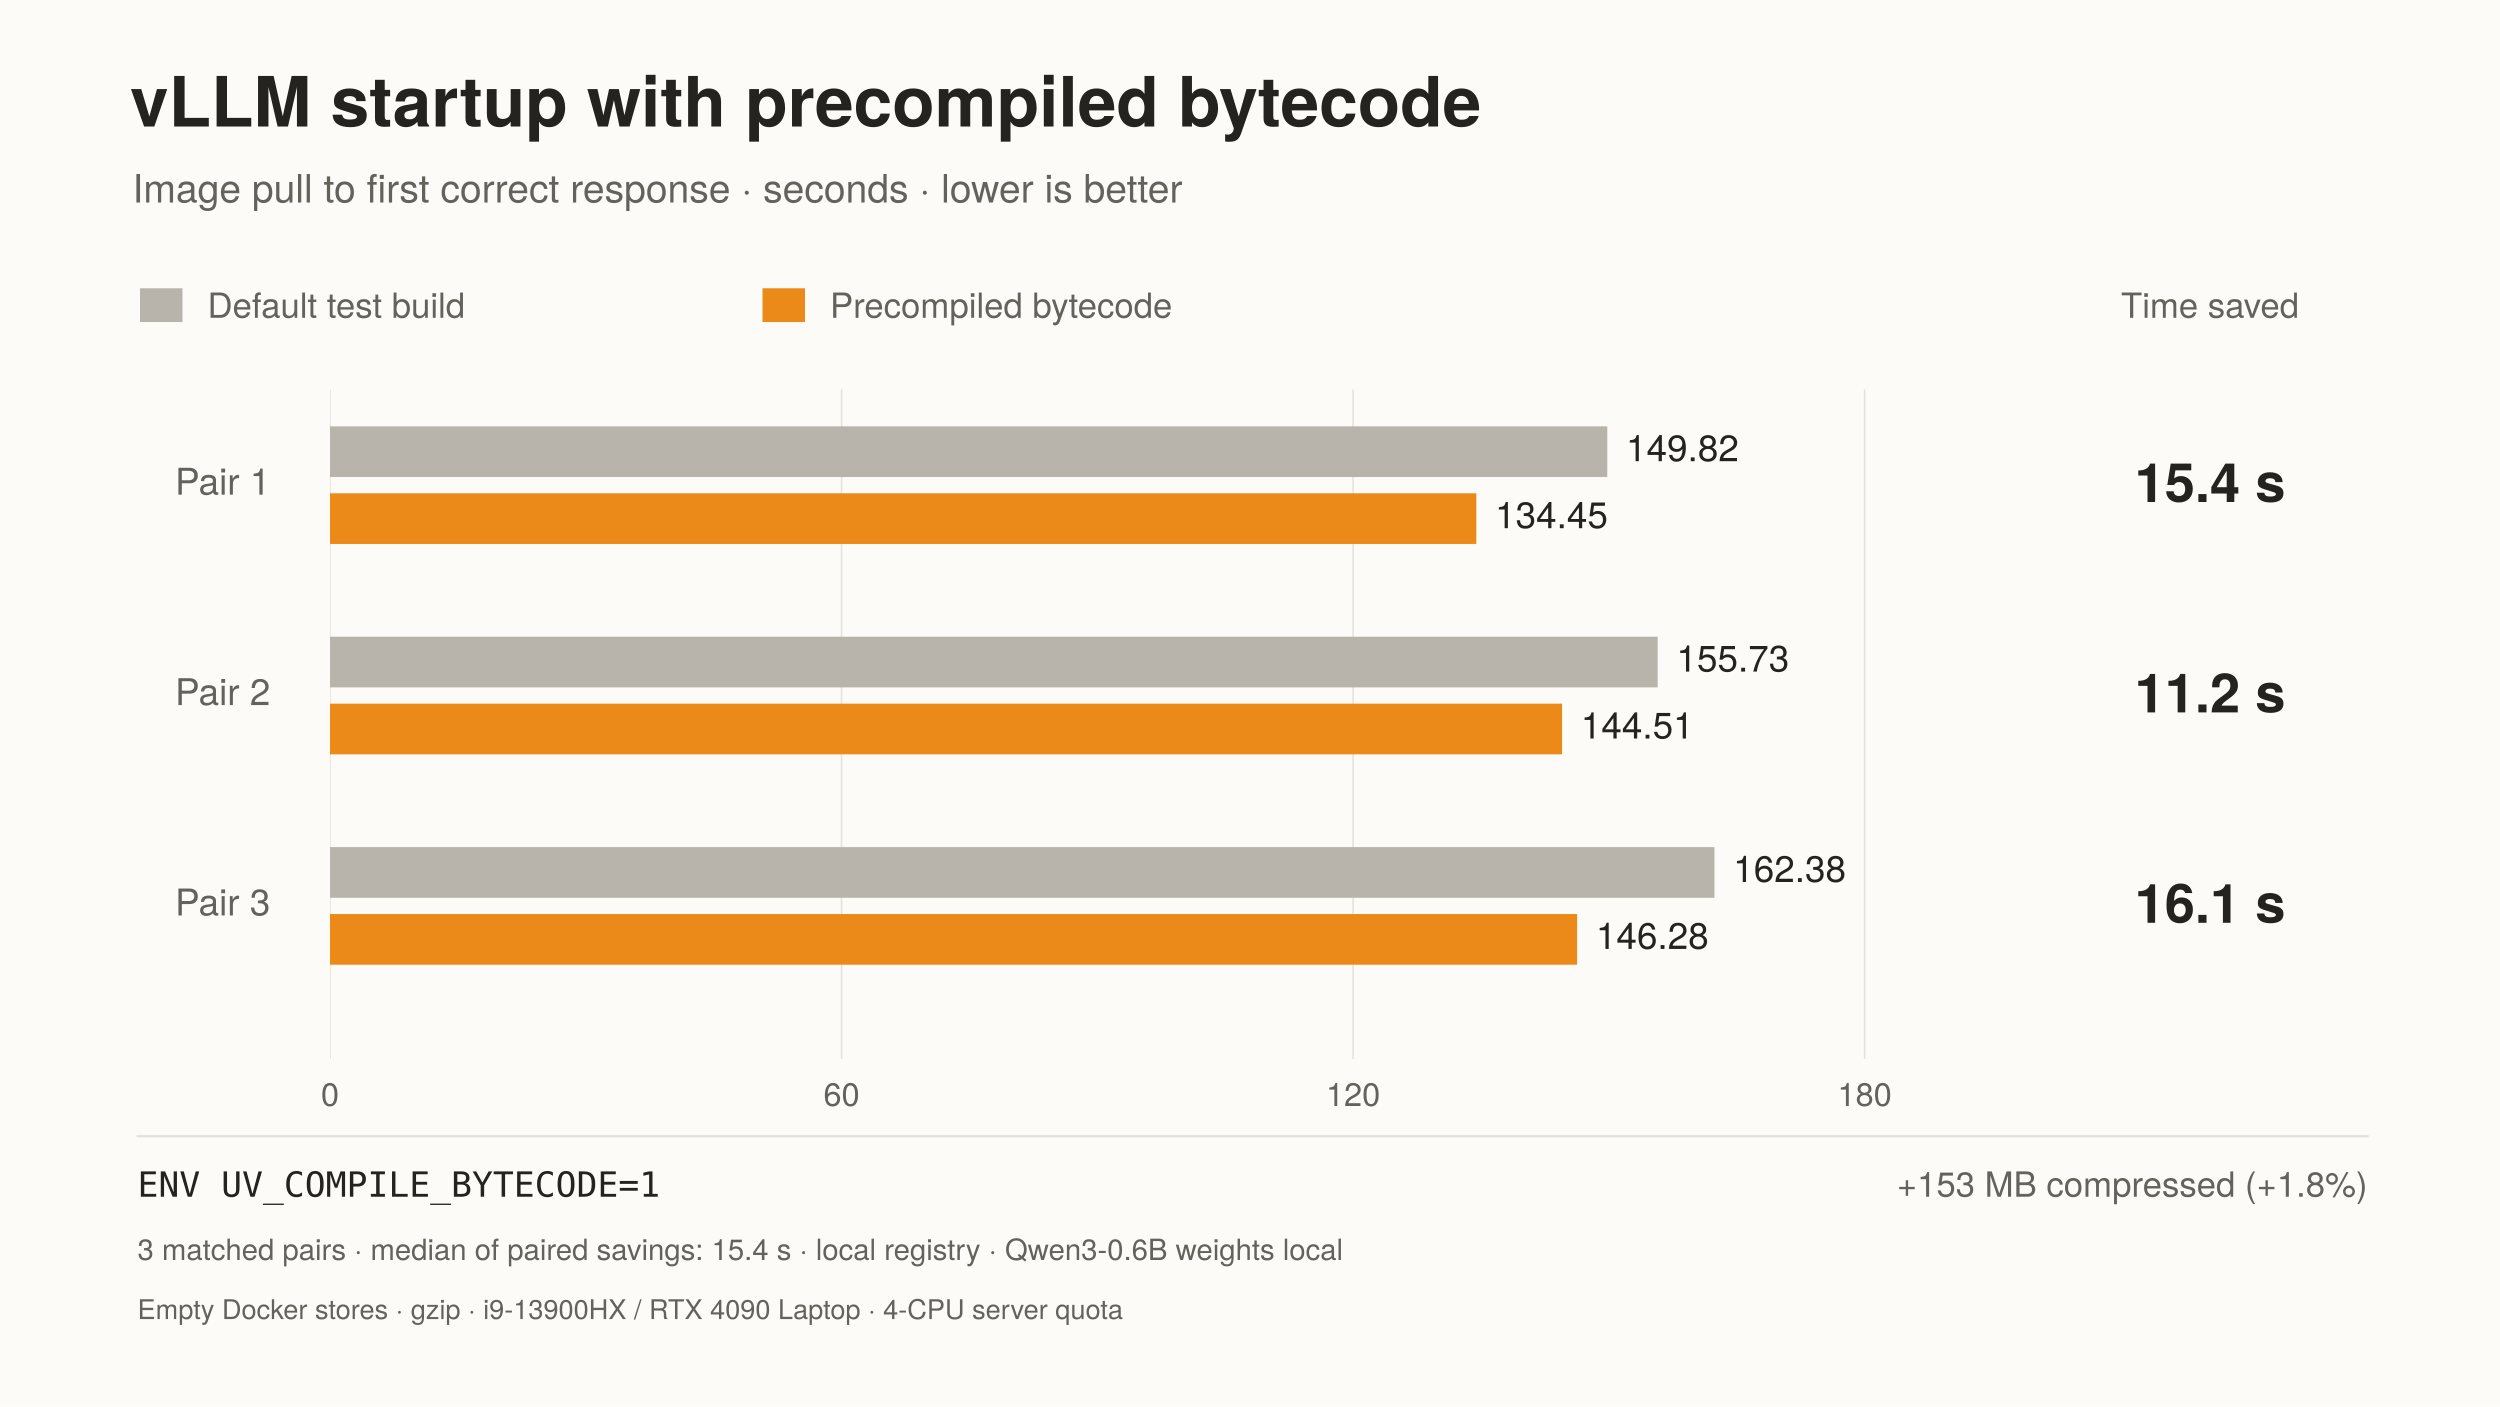
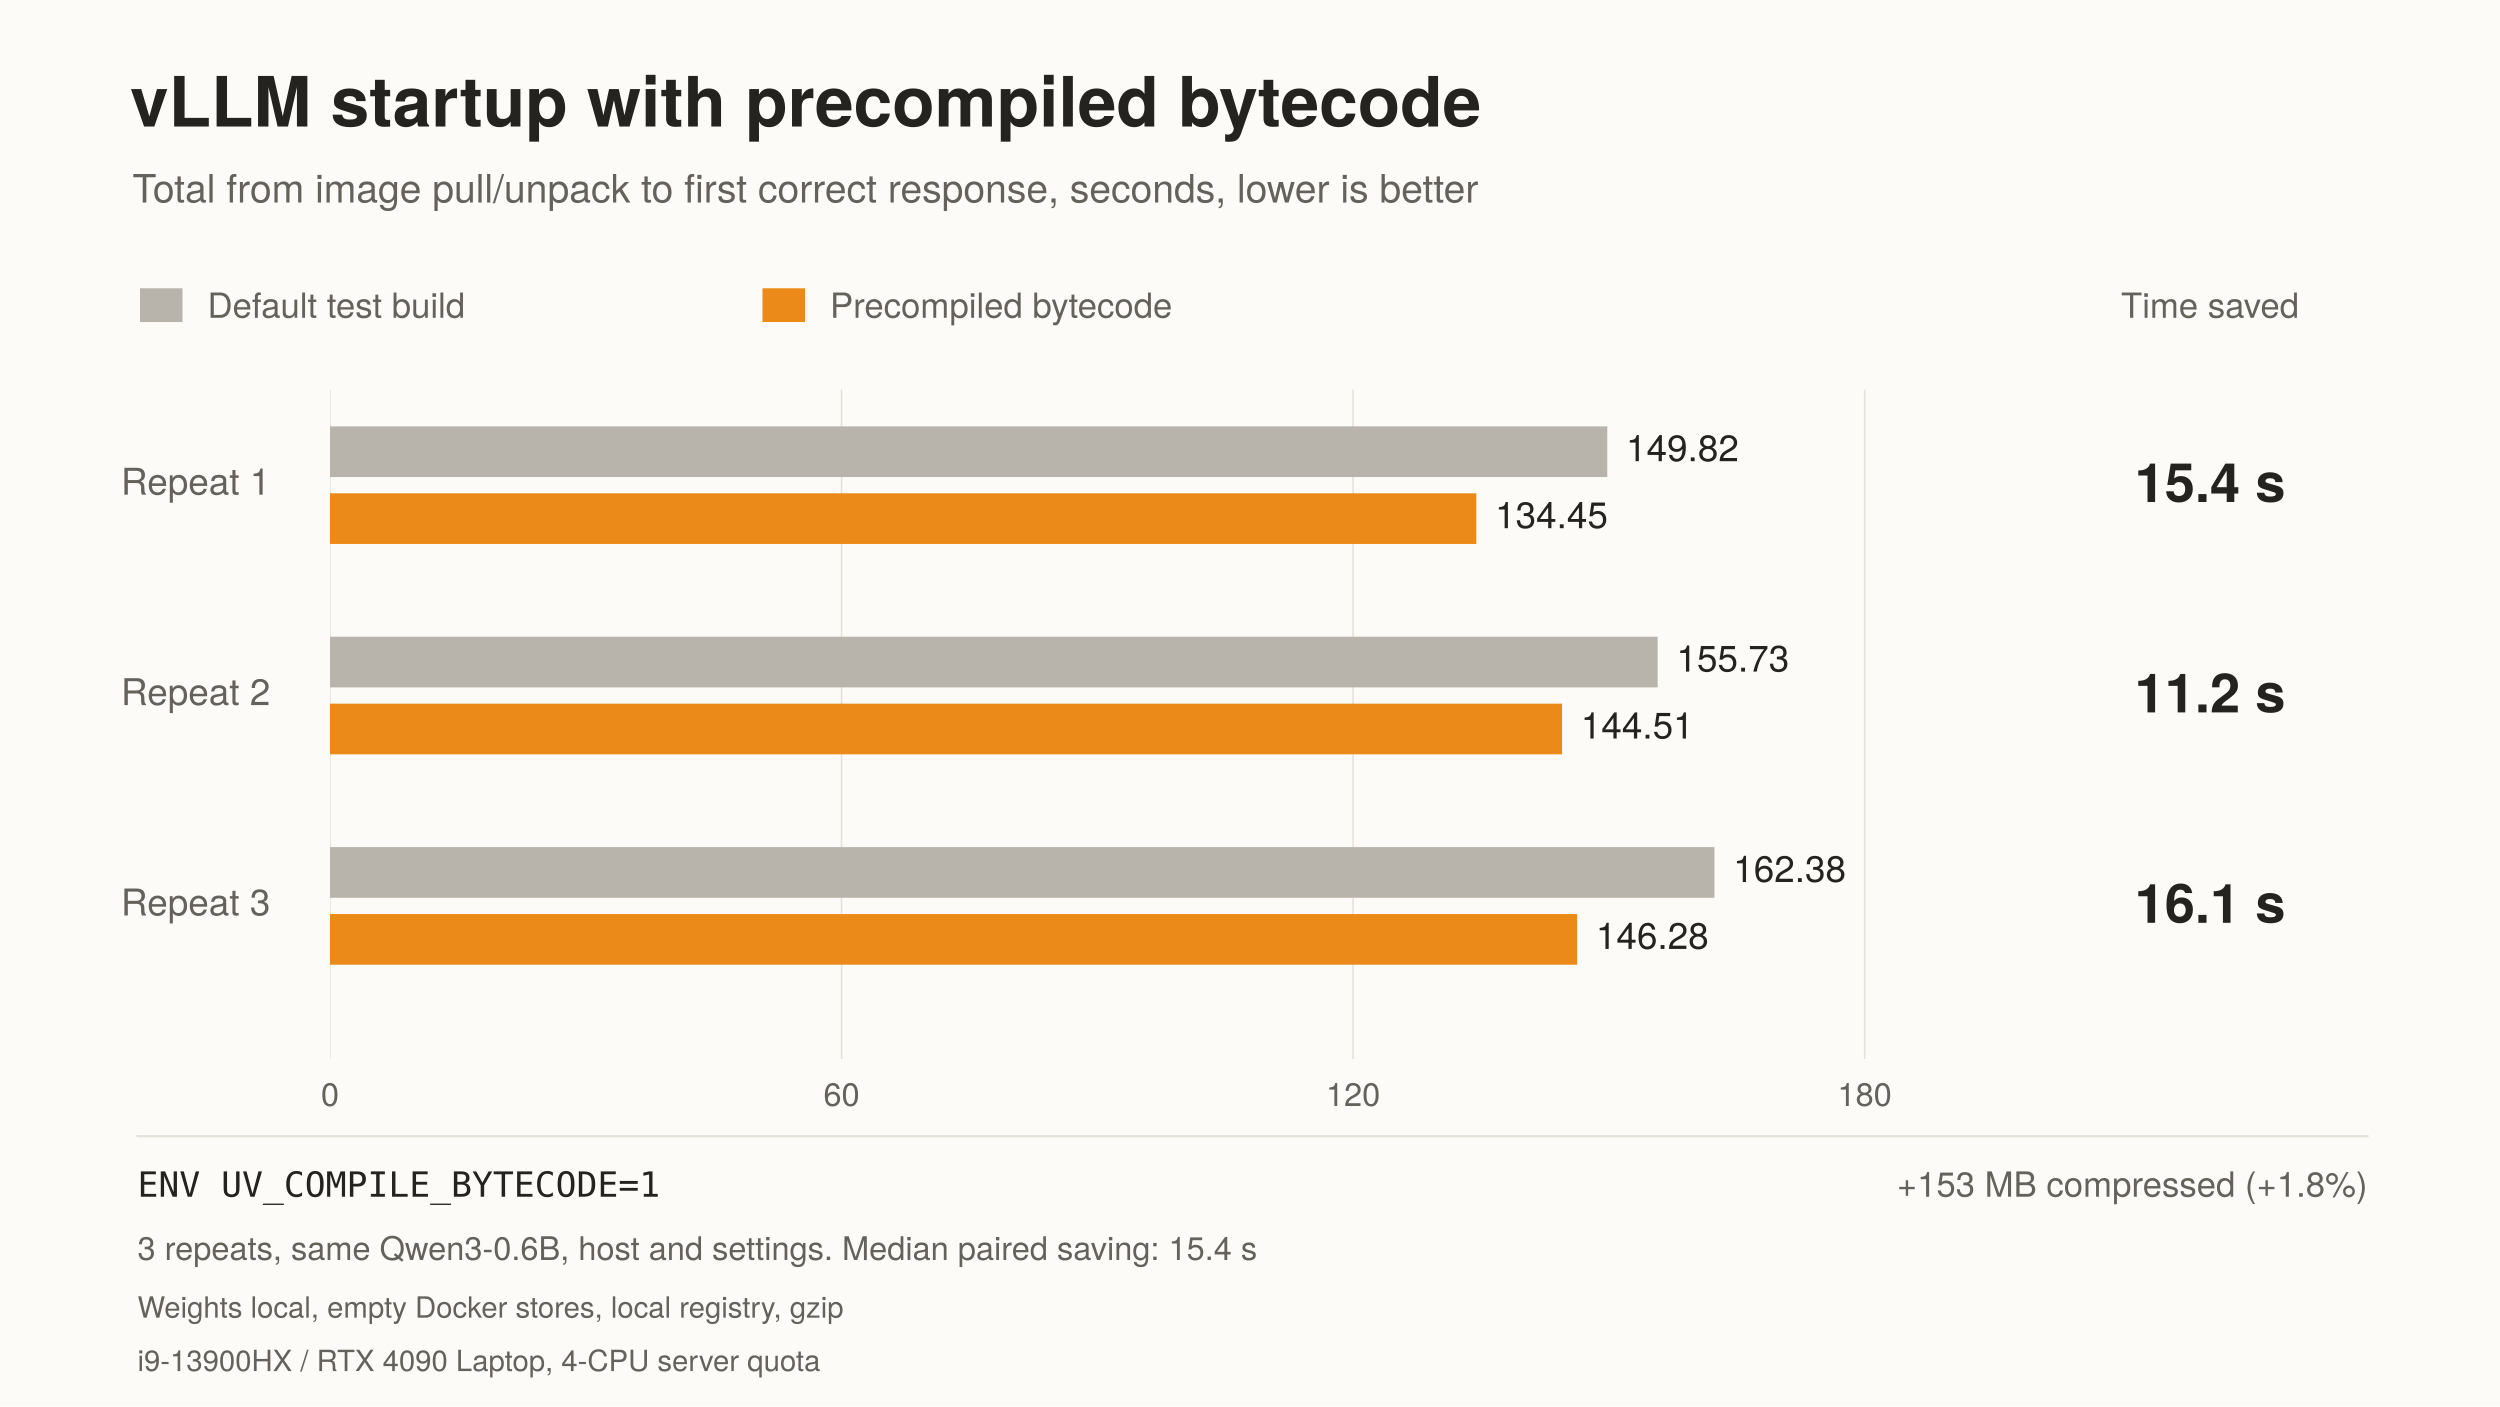
<svg xmlns="http://www.w3.org/2000/svg" width="1152pt" height="648pt" viewBox="0 0 1152 648" version="1.1">
  <defs>
    <style type="text/css">*{stroke-linejoin: round; stroke-linecap: butt}</style>
  </defs>
  <g id="figure_1">
    <g id="patch_1">
      <path d="M 0 648  L 1152 648  L 1152 0  L 0 0  z " style="fill: #fcfbf8" />
    </g>
    <g id="axes_1">
      <g id="patch_2">
        <path d="M 152.064 487.944  L 918.144 487.944  L 918.144 179.496  L 152.064 179.496  z " style="fill: #fcfbf8" />
      </g>
      <g id="matplotlib.axis_1">
        <g id="xtick_1">
          <g id="line2d_1">
-             <path d="M 152.064 487.944  L 152.064 179.496  " clip-path="url(#pc4a678cd77)" style="fill: none; stroke: #e5e0d8; stroke-width: 0.7; stroke-linecap: square" />
+             <path d="M 152.064 487.944  L 152.064 179.496  " clip-path="url(#p7cc29306e3)" style="fill: none; stroke: #e5e0d8; stroke-width: 0.7; stroke-linecap: square" />
          </g>
          <g id="line2d_2" />
          <g id="text_1">
            <text style="font-size: 15px; font-family: 'Helvetica Neue'; text-anchor: middle; fill: #65615b" x="152.064" y="509.655" transform="rotate(-0 152.064 509.6549)">0</text>
          </g>
        </g>
        <g id="xtick_2">
          <g id="line2d_3">
-             <path d="M 387.781 487.944  L 387.781 179.496  " clip-path="url(#pc4a678cd77)" style="fill: none; stroke: #e5e0d8; stroke-width: 0.7; stroke-linecap: square" />
+             <path d="M 387.781 487.944  L 387.781 179.496  " clip-path="url(#p7cc29306e3)" style="fill: none; stroke: #e5e0d8; stroke-width: 0.7; stroke-linecap: square" />
          </g>
          <g id="line2d_4" />
          <g id="text_2">
            <text style="font-size: 15px; font-family: 'Helvetica Neue'; text-anchor: middle; fill: #65615b" x="387.781" y="509.655" transform="rotate(-0 387.7809 509.6549)">60</text>
          </g>
        </g>
        <g id="xtick_3">
          <g id="line2d_5">
-             <path d="M 623.498 487.944  L 623.498 179.496  " clip-path="url(#pc4a678cd77)" style="fill: none; stroke: #e5e0d8; stroke-width: 0.7; stroke-linecap: square" />
+             <path d="M 623.498 487.944  L 623.498 179.496  " clip-path="url(#p7cc29306e3)" style="fill: none; stroke: #e5e0d8; stroke-width: 0.7; stroke-linecap: square" />
          </g>
          <g id="line2d_6" />
          <g id="text_3">
            <text style="font-size: 15px; font-family: 'Helvetica Neue'; text-anchor: middle; fill: #65615b" x="623.498" y="509.655" transform="rotate(-0 623.4978 509.6549)">120</text>
          </g>
        </g>
        <g id="xtick_4">
          <g id="line2d_7">
-             <path d="M 859.215 487.944  L 859.215 179.496  " clip-path="url(#pc4a678cd77)" style="fill: none; stroke: #e5e0d8; stroke-width: 0.7; stroke-linecap: square" />
+             <path d="M 859.215 487.944  L 859.215 179.496  " clip-path="url(#p7cc29306e3)" style="fill: none; stroke: #e5e0d8; stroke-width: 0.7; stroke-linecap: square" />
          </g>
          <g id="line2d_8" />
          <g id="text_4">
            <text style="font-size: 15px; font-family: 'Helvetica Neue'; text-anchor: middle; fill: #65615b" x="859.215" y="509.655" transform="rotate(-0 859.2148 509.6549)">180</text>
          </g>
        </g>
      </g>
      <g id="matplotlib.axis_2" />
      <g id="patch_3">
-         <path d="M 152.064 219.815  L 740.632 219.815  L 740.632 196.461  L 152.064 196.461  z " clip-path="url(#pc4a678cd77)" style="fill: #b9b4ab" />
+         <path d="M 152.064 219.815  L 740.632 219.815  L 740.632 196.461  L 152.064 196.461  z " clip-path="url(#p7cc29306e3)" style="fill: #b9b4ab" />
      </g>
      <g id="patch_4">
-         <path d="M 152.064 250.659  L 680.286 250.659  L 680.286 227.305  L 152.064 227.305  z " clip-path="url(#pc4a678cd77)" style="fill: #eb8a19" />
+         <path d="M 152.064 250.659  L 680.286 250.659  L 680.286 227.305  L 152.064 227.305  z " clip-path="url(#p7cc29306e3)" style="fill: #eb8a19" />
      </g>
      <g id="patch_5">
-         <path d="M 152.064 316.755  L 763.854 316.755  L 763.854 293.401  L 152.064 293.401  z " clip-path="url(#pc4a678cd77)" style="fill: #b9b4ab" />
+         <path d="M 152.064 316.755  L 763.854 316.755  L 763.854 293.401  L 152.064 293.401  z " clip-path="url(#p7cc29306e3)" style="fill: #b9b4ab" />
      </g>
      <g id="patch_6">
-         <path d="M 152.064 347.6  L 719.803 347.6  L 719.803 324.246  L 152.064 324.246  z " clip-path="url(#pc4a678cd77)" style="fill: #eb8a19" />
+         <path d="M 152.064 347.6  L 719.803 347.6  L 719.803 324.246  L 152.064 324.246  z " clip-path="url(#p7cc29306e3)" style="fill: #eb8a19" />
      </g>
      <g id="patch_7">
-         <path d="M 152.064 413.696  L 790.012 413.696  L 790.012 390.342  L 152.064 390.342  z " clip-path="url(#pc4a678cd77)" style="fill: #b9b4ab" />
+         <path d="M 152.064 413.696  L 790.012 413.696  L 790.012 390.342  L 152.064 390.342  z " clip-path="url(#p7cc29306e3)" style="fill: #b9b4ab" />
      </g>
      <g id="patch_8">
-         <path d="M 152.064 444.541  L 726.744 444.541  L 726.744 421.187  L 152.064 421.187  z " clip-path="url(#pc4a678cd77)" style="fill: #eb8a19" />
+         <path d="M 152.064 444.541  L 726.744 444.541  L 726.744 421.187  L 152.064 421.187  z " clip-path="url(#p7cc29306e3)" style="fill: #eb8a19" />
      </g>
      <g id="text_5">
-         <text style="font-size: 17px; font-family: 'Helvetica Neue'; text-anchor: end; fill: #65615b" x="124.564" y="227.955" transform="rotate(-0 124.5637 227.9548)">Pair 1</text>
+         <text style="font-size: 17px; font-family: 'Helvetica Neue'; text-anchor: end; fill: #65615b" x="124.564" y="227.955" transform="rotate(-0 124.5637 227.9548)">Repeat 1</text>
      </g>
      <g id="text_6">
        <text style="font-weight: 500; font-size: 17px; font-family: 'Helvetica Neue'; text-anchor: start; fill: #242320" x="749.275" y="212.532" transform="rotate(-0 749.2749 212.5324)">149.82</text>
      </g>
      <g id="text_7">
        <text style="font-weight: 500; font-size: 17px; font-family: 'Helvetica Neue'; text-anchor: start; fill: #242320" x="688.929" y="243.377" transform="rotate(-0 688.9289 243.3772)">134.45</text>
      </g>
      <g id="text_8">
-         <text style="font-size: 17px; font-family: 'Helvetica Neue'; text-anchor: end; fill: #65615b" x="124.564" y="324.896" transform="rotate(-0 124.5637 324.8956)">Pair 2</text>
+         <text style="font-size: 17px; font-family: 'Helvetica Neue'; text-anchor: end; fill: #65615b" x="124.564" y="324.896" transform="rotate(-0 124.5637 324.8956)">Repeat 2</text>
      </g>
      <g id="text_9">
        <text style="font-weight: 500; font-size: 17px; font-family: 'Helvetica Neue'; text-anchor: start; fill: #242320" x="772.496" y="309.473" transform="rotate(-0 772.4965 309.4732)">155.73</text>
      </g>
      <g id="text_10">
        <text style="font-weight: 500; font-size: 17px; font-family: 'Helvetica Neue'; text-anchor: start; fill: #242320" x="728.446" y="340.318" transform="rotate(-0 728.4458 340.318)">144.51</text>
      </g>
      <g id="text_11">
-         <text style="font-size: 17px; font-family: 'Helvetica Neue'; text-anchor: end; fill: #65615b" x="124.564" y="421.836" transform="rotate(-0 124.5637 421.8364)">Pair 3</text>
+         <text style="font-size: 17px; font-family: 'Helvetica Neue'; text-anchor: end; fill: #65615b" x="124.564" y="421.836" transform="rotate(-0 124.5637 421.8364)">Repeat 3</text>
      </g>
      <g id="text_12">
        <text style="font-weight: 500; font-size: 17px; font-family: 'Helvetica Neue'; text-anchor: start; fill: #242320" x="798.655" y="406.414" transform="rotate(-0 798.6551 406.414)">162.38</text>
      </g>
      <g id="text_13">
        <text style="font-weight: 500; font-size: 17px; font-family: 'Helvetica Neue'; text-anchor: start; fill: #242320" x="735.387" y="437.259" transform="rotate(-0 735.3872 437.2588)">146.28</text>
      </g>
    </g>
    <g id="patch_9">
      <path d="M 64.512 148.392  L 84.096 148.392  L 84.096 132.84  L 64.512 132.84  z " style="fill: #b9b4ab" />
    </g>
    <g id="patch_10">
      <path d="M 351.36 148.392  L 370.944 148.392  L 370.944 132.84  L 351.36 132.84  z " style="fill: #eb8a19" />
    </g>
    <g id="line2d_9">
      <path d="M 63.36 523.584  L 1090.944 523.584  " style="fill: none; stroke: #e5e0d8; stroke-linecap: square" />
    </g>
    <g id="text_14">
      <text style="font-weight: 700; font-size: 32px; font-family: 'Helvetica Neue'; text-anchor: start; fill: #242320" x="59.904" y="58.32" transform="rotate(-0 59.904 58.32)">vLLM startup with precompiled bytecode</text>
    </g>
    <g id="text_15">
-       <text style="font-size: 18px; font-family: 'Helvetica Neue'; text-anchor: start; fill: #65615b" x="61.056" y="93.312" transform="rotate(-0 61.056 93.312)">Image pull to first correct response · seconds · lower is better</text>
+       <text style="font-size: 18px; font-family: 'Helvetica Neue'; text-anchor: start; fill: #65615b" x="61.056" y="93.312" transform="rotate(-0 61.056 93.312)">Total from image pull/unpack to first correct response, seconds, lower is better</text>
    </g>
    <g id="text_16">
      <text style="font-size: 16px; font-family: 'Helvetica Neue'; text-anchor: start; fill: #65615b" x="95.616" y="146.448" transform="rotate(-0 95.616 146.448)">Default test build</text>
    </g>
    <g id="text_17">
      <text style="font-size: 16px; font-family: 'Helvetica Neue'; text-anchor: start; fill: #65615b" x="382.464" y="146.448" transform="rotate(-0 382.464 146.448)">Precompiled bytecode</text>
    </g>
    <g id="text_18">
      <text style="font-size: 16px; font-family: 'Helvetica Neue'; text-anchor: middle; fill: #65615b" x="1018.368" y="146.448" transform="rotate(-0 1018.368 146.448)">Time saved</text>
    </g>
    <g id="text_19">
      <text style="font-weight: 700; font-size: 25px; font-family: 'Helvetica Neue'; text-anchor: middle; fill: #242320" x="1018.368" y="231.336" transform="rotate(-0 1018.368 231.336)">15.4 s</text>
    </g>
    <g id="text_20">
      <text style="font-weight: 700; font-size: 25px; font-family: 'Helvetica Neue'; text-anchor: middle; fill: #242320" x="1018.368" y="328.277" transform="rotate(-0 1018.368 328.2768)">11.2 s</text>
    </g>
    <g id="text_21">
      <text style="font-weight: 700; font-size: 25px; font-family: 'Helvetica Neue'; text-anchor: middle; fill: #242320" x="1018.368" y="425.218" transform="rotate(-0 1018.368 425.2176)">16.1 s</text>
    </g>
    <g id="text_22">
      <text style="font-size: 16px; font-family: 'DejaVu Sans Mono'; text-anchor: start; fill: #242320" x="63.36" y="551.448" transform="rotate(-0 63.36 551.448)">ENV UV_COMPILE_BYTECODE=1</text>
    </g>
    <g id="text_23">
      <text style="font-size: 16px; font-family: 'Helvetica Neue'; text-anchor: end; fill: #65615b" x="1090.944" y="551.448" transform="rotate(-0 1090.944 551.448)">+153 MB compressed (+1.8%)</text>
    </g>
    <g id="text_24">
-       <text style="font-size: 13.5px; font-family: 'Helvetica Neue'; text-anchor: start; fill: #65615b" x="63.36" y="580.608" transform="rotate(-0 63.36 580.608)">3 matched pairs · median of paired savings: 15.4 s · local registry · Qwen3-0.6B weights local</text>
+       <text style="font-size: 15px; font-family: 'Helvetica Neue'; text-anchor: start; fill: #65615b" x="63.36" y="580.608" transform="rotate(-0 63.36 580.608)">3 repeats, same Qwen3-0.6B, host and settings. Median paired saving: 15.4 s</text>
    </g>
    <g id="text_25">
-       <text style="font-size: 12.5px; font-family: 'Helvetica Neue'; text-anchor: start; fill: #65615b" x="63.36" y="607.824" transform="rotate(-0 63.36 607.824)">Empty Docker stores · gzip · i9-13900HX / RTX 4090 Laptop · 4-CPU server quota</text>
+       <text style="font-size: 13.5px; font-family: 'Helvetica Neue'; text-anchor: start; fill: #65615b" x="63.36" y="607.176" transform="rotate(-0 63.36 607.176)">Weights local, empty Docker stores, local registry, gzip</text>
+     </g>
+     <g id="text_26">
+       <text style="font-size: 13.5px; font-family: 'Helvetica Neue'; text-anchor: start; fill: #65615b" x="63.36" y="631.8" transform="rotate(-0 63.36 631.8)">i9-13900HX / RTX 4090 Laptop, 4-CPU server quota</text>
    </g>
  </g>
  <defs>
-     <clipPath id="pc4a678cd77">
+     <clipPath id="p7cc29306e3">
      <rect x="152.064" y="179.496" width="766.08" height="308.448" />
    </clipPath>
  </defs>
</svg>
